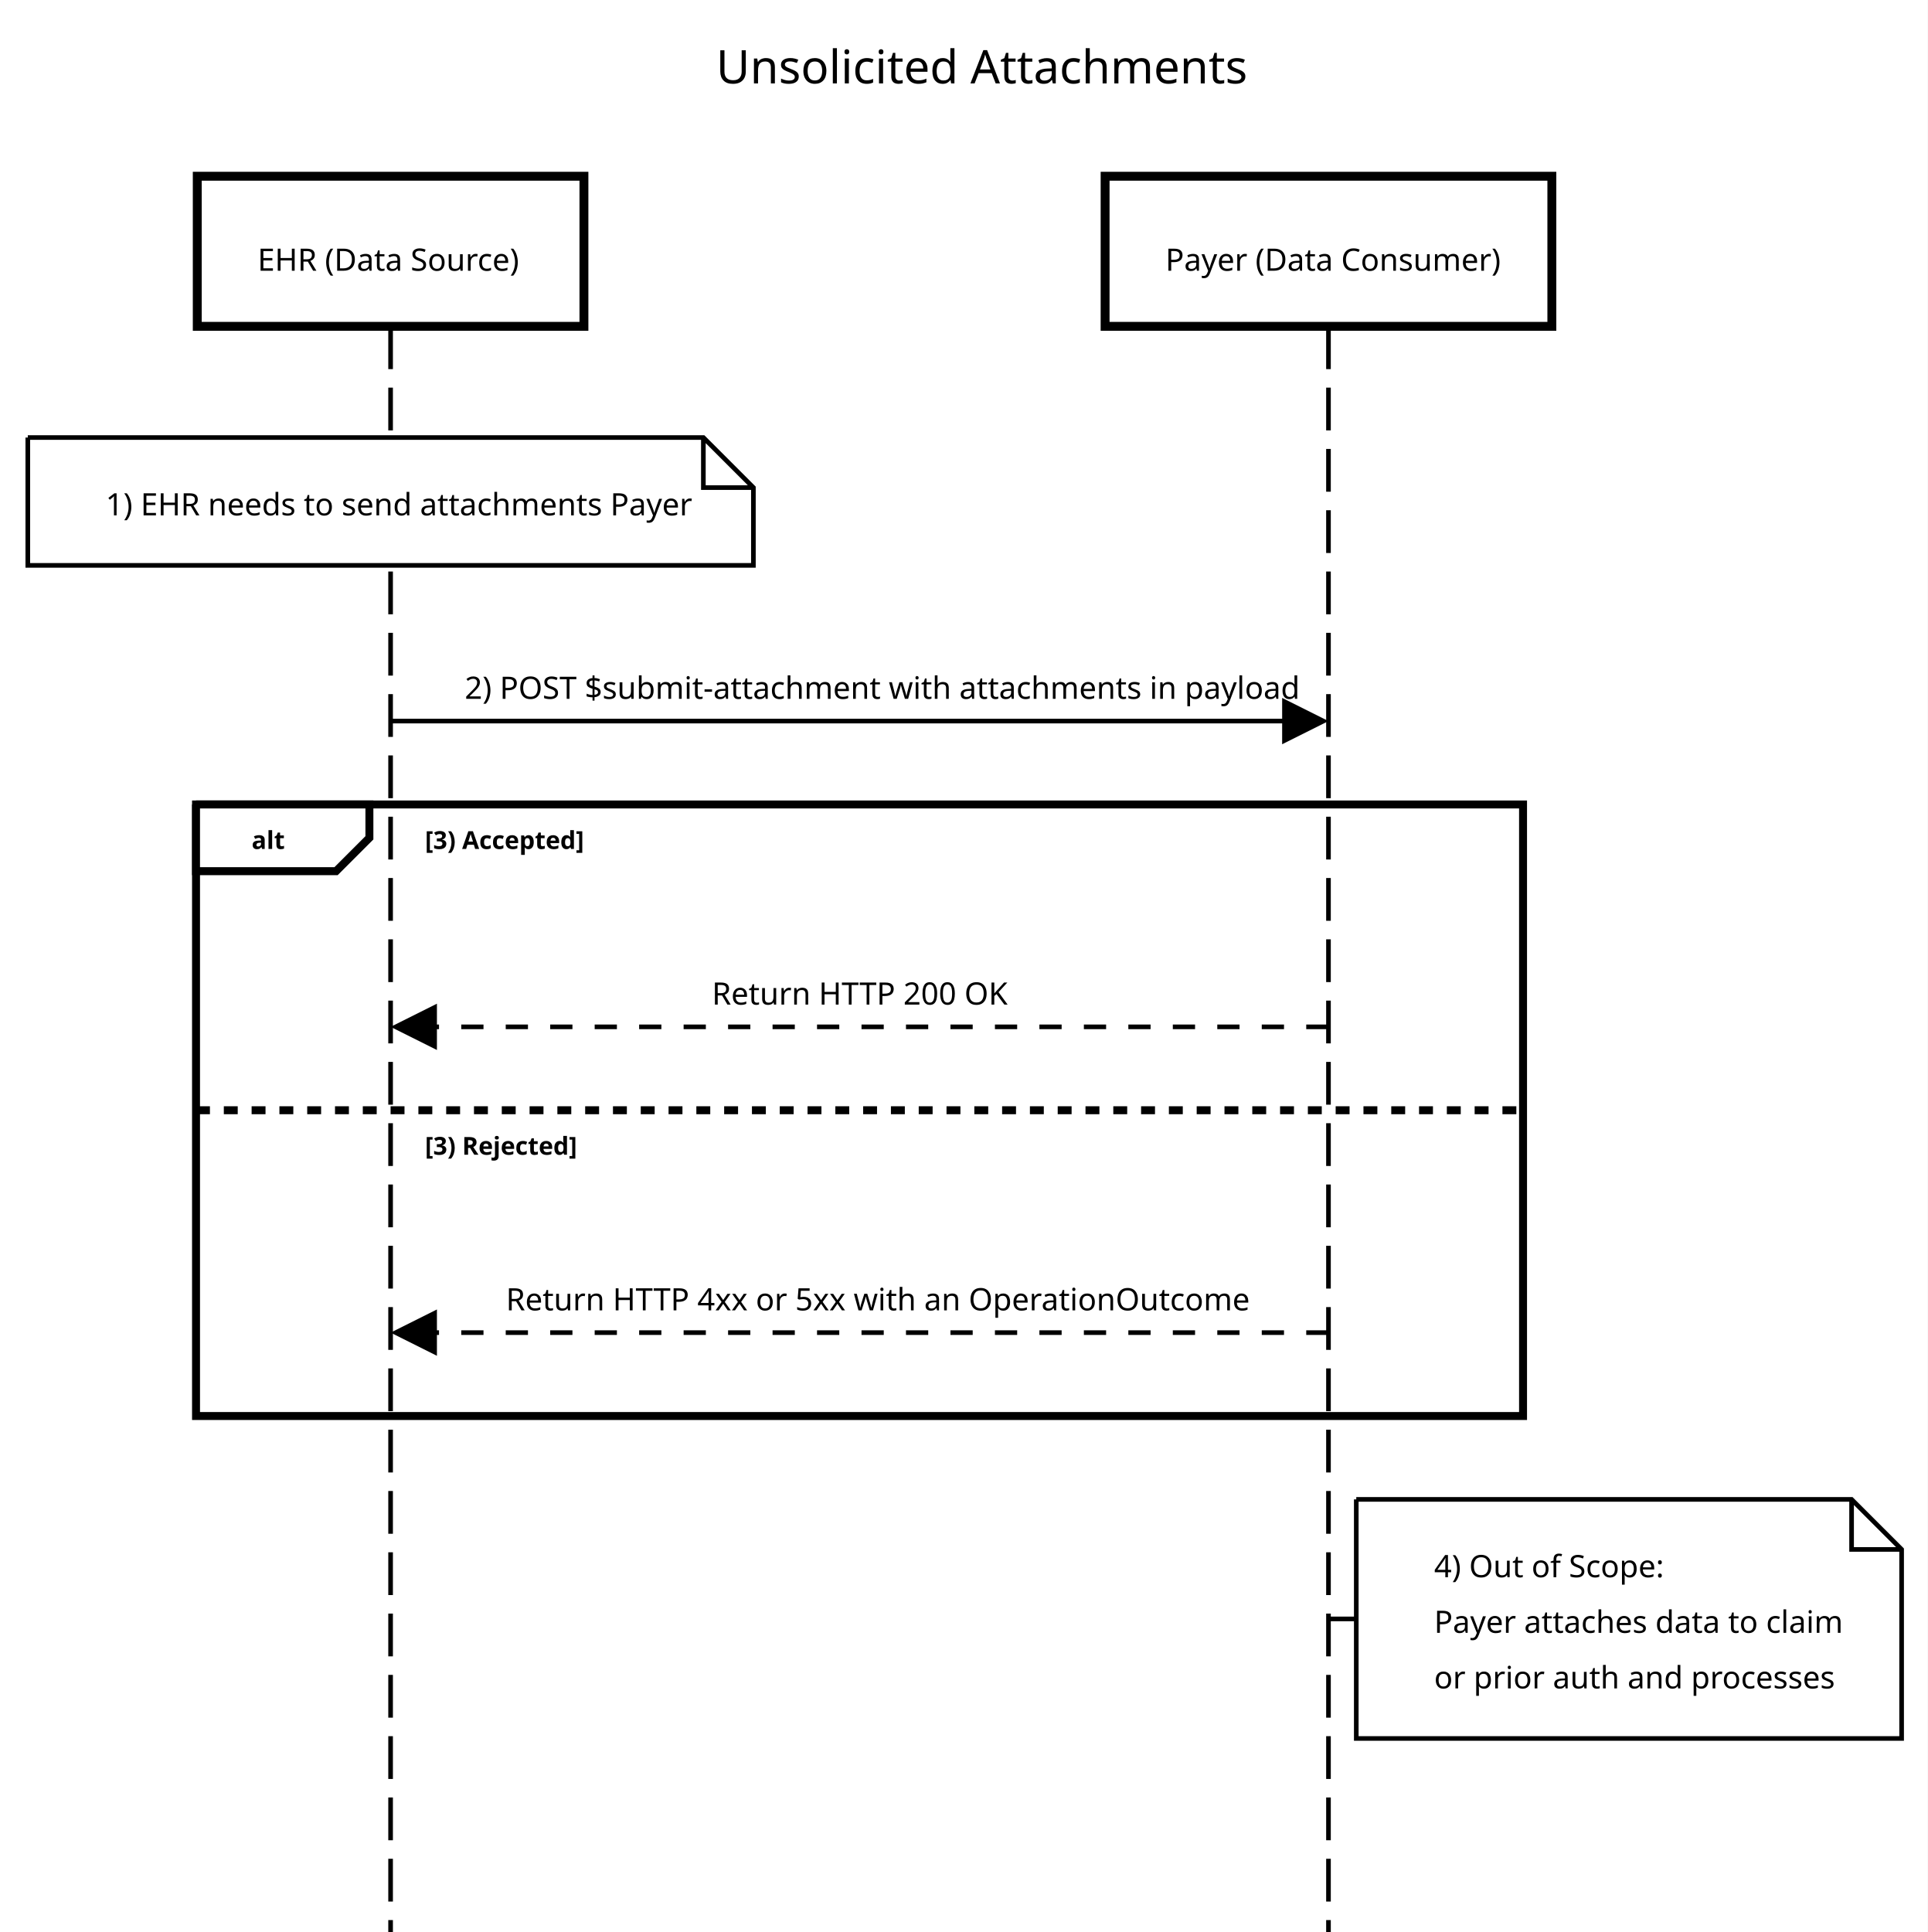
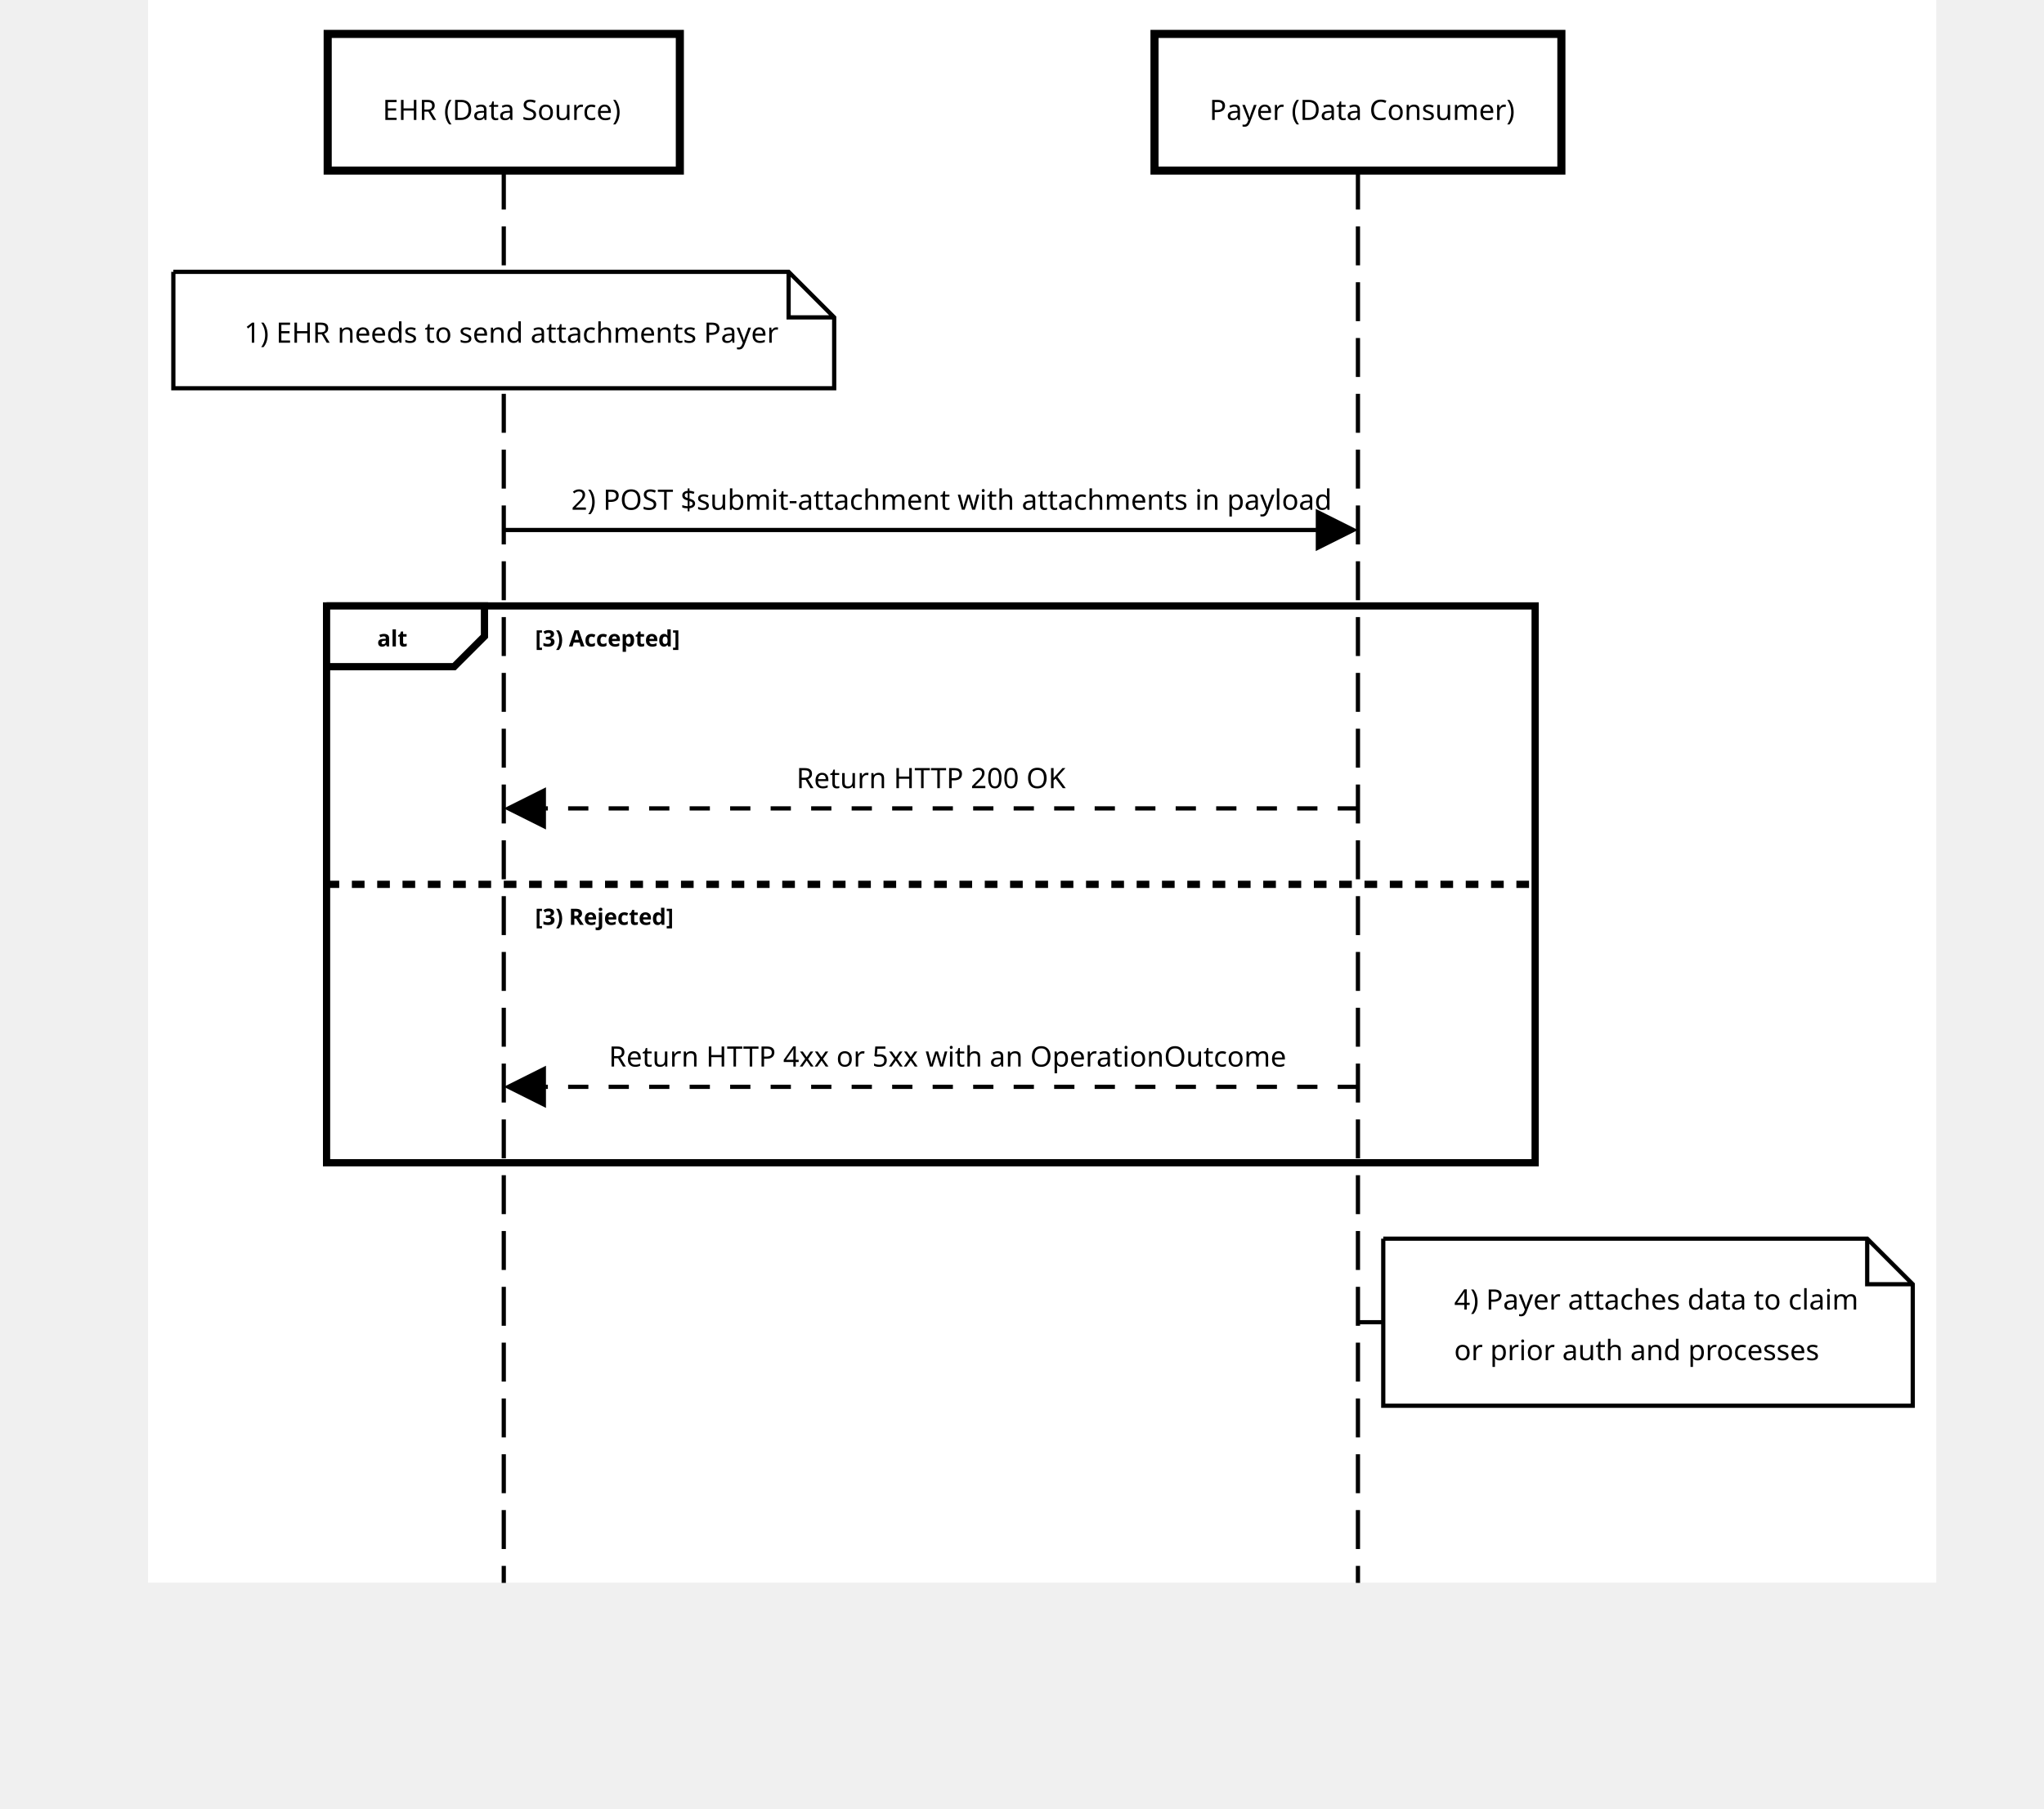
- <svg xmlns="http://www.w3.org/2000/svg" version="1.1" width="915" height="917">
+ <svg xmlns="http://www.w3.org/2000/svg" version="1.1" width="932" height="825" viewBox="0.0 0.0 911.0 943.0">
  <defs />
  <g>
    <g />
    <g />
    <g />
    <g />
    <g />
    <g />
-     <g />
    <g>
-       <rect fill="white" stroke="none" x="0" y="0" width="915" height="917" />
-     </g>
-     <g>
-       <text fill="black" stroke="none" font-family="sans-serif" font-size="16.5pt" font-style="normal" font-weight="normal" text-decoration="normal" x="339.921" y="39.581" text-anchor="start" dominant-baseline="alphabetic" xml:space="preserve">Unsolicited Attachments</text>
+       <rect fill="white" stroke="none" x="0" y="0" width="932" height="825" />
    </g>
    <g />
    <g>
-       <path fill="none" stroke="black" paint-order="fill stroke markers" d=" M 185.405 154.895 L 185.405 917.498" stroke-miterlimit="10" stroke-width="2.199" stroke-dasharray="20.298,8.796" />
-       <path fill="none" stroke="black" paint-order="fill stroke markers" d=" M 630.589 154.895 L 630.589 917.498" stroke-miterlimit="10" stroke-width="2.199" stroke-dasharray="20.298,8.796" />
+       <path fill="none" stroke="black" paint-order="fill stroke markers" d=" M 185.405 88.926 L 185.405 825.141" stroke-miterlimit="10" stroke-width="2.199" stroke-dasharray="20.298,8.796" />
+       <path fill="none" stroke="black" paint-order="fill stroke markers" d=" M 630.589 88.926 L 630.589 825.141" stroke-miterlimit="10" stroke-width="2.199" stroke-dasharray="20.298,8.796" />
    </g>
    <g>
      <path fill="none" stroke="none" />
      <g>
-         <path fill="white" stroke="black" paint-order="fill stroke markers" d=" M 93.635 83.649 L 277.174 83.649 L 277.174 154.895 L 93.635 154.895 L 93.635 83.649 Z" stroke-miterlimit="10" stroke-width="4.222" stroke-dasharray="" />
+         <path fill="white" stroke="black" paint-order="fill stroke markers" d=" M 93.635 17.68 L 277.174 17.68 L 277.174 88.926 L 93.635 88.926 L 93.635 17.68 Z" stroke-miterlimit="10" stroke-width="4.222" stroke-dasharray="" />
      </g>
      <g>
        <g />
-         <text fill="black" stroke="none" font-family="sans-serif" font-size="11pt" font-style="normal" font-weight="normal" text-decoration="normal" x="122.266" y="128.508" text-anchor="start" dominant-baseline="alphabetic" xml:space="preserve">EHR (Data Source)</text>
+         <text fill="black" stroke="none" font-family="sans-serif" font-size="11pt" font-style="normal" font-weight="normal" text-decoration="normal" x="122.266" y="62.539" text-anchor="start" dominant-baseline="alphabetic" xml:space="preserve">EHR (Data Source)</text>
      </g>
      <path fill="none" stroke="none" />
      <g>
-         <path fill="white" stroke="black" paint-order="fill stroke markers" d=" M 524.561 83.649 L 736.618 83.649 L 736.618 154.895 L 524.561 154.895 L 524.561 83.649 Z" stroke-miterlimit="10" stroke-width="4.222" stroke-dasharray="" />
+         <path fill="white" stroke="black" paint-order="fill stroke markers" d=" M 524.561 17.68 L 736.618 17.68 L 736.618 88.926 L 524.561 88.926 L 524.561 17.68 Z" stroke-miterlimit="10" stroke-width="4.222" stroke-dasharray="" />
      </g>
      <g>
        <g />
-         <text fill="black" stroke="none" font-family="sans-serif" font-size="11pt" font-style="normal" font-weight="normal" text-decoration="normal" x="553.191" y="128.508" text-anchor="start" dominant-baseline="alphabetic" xml:space="preserve">Payer (Data Consumer)</text>
+         <text fill="black" stroke="none" font-family="sans-serif" font-size="11pt" font-style="normal" font-weight="normal" text-decoration="normal" x="553.191" y="62.539" text-anchor="start" dominant-baseline="alphabetic" xml:space="preserve">Payer (Data Consumer)</text>
      </g>
    </g>
    <g>
-       <path fill="white" stroke="black" paint-order="fill stroke markers" d=" M 13.194 207.671 L 333.867 207.671 L 357.616 231.42 L 357.616 268.362 L 13.194 268.362 L 13.194 207.671 M 333.867 207.671 L 333.867 231.42 L 357.616 231.42" stroke-miterlimit="10" stroke-width="2.199" stroke-dasharray="" />
+       <path fill="white" stroke="black" paint-order="fill stroke markers" d=" M 13.194 141.702 L 333.867 141.702 L 357.616 165.45 L 357.616 202.393 L 13.194 202.393 L 13.194 141.702 M 333.867 141.702 L 333.867 165.45 L 357.616 165.45" stroke-miterlimit="10" stroke-width="2.199" stroke-dasharray="" />
      <g>
-         <text fill="black" stroke="none" font-family="sans-serif" font-size="11pt" font-style="normal" font-weight="normal" text-decoration="normal" x="50.137" y="244.613" text-anchor="start" dominant-baseline="alphabetic" xml:space="preserve">1) EHR needs to send attachments Payer</text>
+         <text fill="black" stroke="none" font-family="sans-serif" font-size="11pt" font-style="normal" font-weight="normal" text-decoration="normal" x="50.137" y="178.644" text-anchor="start" dominant-baseline="alphabetic" xml:space="preserve">1) EHR needs to send attachments Payer</text>
      </g>
      <g>
        <g>
-           <rect fill="white" stroke="none" x="216.63" y="307.944" width="382.734" height="34.304" />
+           <rect fill="white" stroke="none" x="216.63" y="241.975" width="382.734" height="34.304" />
        </g>
-         <text fill="black" stroke="none" font-family="sans-serif" font-size="11pt" font-style="normal" font-weight="normal" text-decoration="normal" x="220.588" y="331.693" text-anchor="start" dominant-baseline="alphabetic" xml:space="preserve">2) POST $submit-attachment with attachments in payload</text>
+         <text fill="black" stroke="none" font-family="sans-serif" font-size="11pt" font-style="normal" font-weight="normal" text-decoration="normal" x="220.588" y="265.723" text-anchor="start" dominant-baseline="alphabetic" xml:space="preserve">2) POST $submit-attachment with attachments in payload</text>
      </g>
      <g>
-         <path fill="none" stroke="black" paint-order="fill stroke markers" d=" M 185.405 342.248 L 608.863 342.248" stroke-miterlimit="10" stroke-width="2.199" stroke-dasharray="" />
-         <g transform="translate(630.5893,342.2476) translate(-630.5893,-342.2476)">
-           <path fill="black" stroke="none" paint-order="stroke fill markers" d=" M 608.6 331.253 L 630.589 342.248 L 608.6 353.242 Z" />
+         <path fill="none" stroke="black" paint-order="fill stroke markers" d=" M 185.405 276.279 L 608.863 276.279" stroke-miterlimit="10" stroke-width="2.199" stroke-dasharray="" />
+         <g transform="translate(630.5893,276.2785) translate(-630.5893,-276.2785)">
+           <path fill="black" stroke="none" paint-order="stroke fill markers" d=" M 608.6 265.284 L 630.589 276.279 L 608.6 287.273 Z" />
        </g>
      </g>
      <g>
        <g>
-           <rect fill="white" stroke="none" x="333.971" y="453.076" width="148.052" height="34.304" />
+           <rect fill="white" stroke="none" x="333.971" y="387.107" width="148.052" height="34.304" />
        </g>
-         <text fill="black" stroke="none" font-family="sans-serif" font-size="11pt" font-style="normal" font-weight="normal" text-decoration="normal" x="337.929" y="476.825" text-anchor="start" dominant-baseline="alphabetic" xml:space="preserve">Return HTTP 200 OK</text>
+         <text fill="black" stroke="none" font-family="sans-serif" font-size="11pt" font-style="normal" font-weight="normal" text-decoration="normal" x="337.929" y="410.855" text-anchor="start" dominant-baseline="alphabetic" xml:space="preserve">Return HTTP 200 OK</text>
      </g>
      <g>
-         <path fill="none" stroke="black" paint-order="fill stroke markers" d=" M 630.589 487.38 L 207.131 487.38" stroke-miterlimit="10" stroke-width="2.199" stroke-dasharray="10.555" />
-         <g transform="translate(185.4049,487.3796) translate(-185.4049,-487.3796)">
-           <path fill="black" stroke="none" paint-order="stroke fill markers" d=" M 207.395 476.385 L 185.405 487.38 L 207.395 498.374 Z" />
+         <path fill="none" stroke="black" paint-order="fill stroke markers" d=" M 630.589 421.411 L 207.131 421.411" stroke-miterlimit="10" stroke-width="2.199" stroke-dasharray="10.555" />
+         <g transform="translate(185.4049,421.4105) translate(-185.4049,-421.4105)">
+           <path fill="black" stroke="none" paint-order="stroke fill markers" d=" M 207.395 410.416 L 185.405 421.411 L 207.395 432.405 Z" />
        </g>
      </g>
      <g>
        <g>
-           <rect fill="white" stroke="none" x="236.197" y="598.208" width="343.6" height="34.304" />
+           <rect fill="white" stroke="none" x="236.197" y="532.239" width="343.6" height="34.304" />
        </g>
-         <text fill="black" stroke="none" font-family="sans-serif" font-size="11pt" font-style="normal" font-weight="normal" text-decoration="normal" x="240.155" y="621.957" text-anchor="start" dominant-baseline="alphabetic" xml:space="preserve">Return HTTP 4xx or 5xx with an OperationOutcome</text>
+         <text fill="black" stroke="none" font-family="sans-serif" font-size="11pt" font-style="normal" font-weight="normal" text-decoration="normal" x="240.155" y="555.987" text-anchor="start" dominant-baseline="alphabetic" xml:space="preserve">Return HTTP 4xx or 5xx with an OperationOutcome</text>
      </g>
      <g>
-         <path fill="none" stroke="black" paint-order="fill stroke markers" d=" M 630.589 632.512 L 207.131 632.512" stroke-miterlimit="10" stroke-width="2.199" stroke-dasharray="10.555" />
-         <g transform="translate(185.4049,632.5116) translate(-185.4049,-632.5116)">
-           <path fill="black" stroke="none" paint-order="stroke fill markers" d=" M 207.395 621.517 L 185.405 632.512 L 207.395 643.506 Z" />
+         <path fill="none" stroke="black" paint-order="fill stroke markers" d=" M 630.589 566.543 L 207.131 566.543" stroke-miterlimit="10" stroke-width="2.199" stroke-dasharray="10.555" />
+         <g transform="translate(185.4049,566.5425) translate(-185.4049,-566.5425)">
+           <path fill="black" stroke="none" paint-order="stroke fill markers" d=" M 207.395 555.548 L 185.405 566.543 L 207.395 577.537 Z" />
        </g>
      </g>
-       <path fill="white" stroke="black" paint-order="fill stroke markers" d=" M 630.589 768.408 L 643.783 768.408 M 643.783 711.675 L 878.894 711.675 L 902.643 735.423 L 902.643 825.141 L 643.783 825.141 L 643.783 711.675 M 878.894 711.675 L 878.894 735.423 L 902.643 735.423" stroke-miterlimit="10" stroke-width="2.199" stroke-dasharray="" />
+       <path fill="white" stroke="black" paint-order="fill stroke markers" d=" M 630.589 689.245 L 643.783 689.245 M 643.783 645.705 L 896.003 645.705 L 919.751 669.454 L 919.751 732.785 L 643.783 732.785 L 643.783 645.705 M 896.003 645.705 L 896.003 669.454 L 919.751 669.454" stroke-miterlimit="10" stroke-width="2.199" stroke-dasharray="" />
      <g>
-         <text fill="black" stroke="none" font-family="sans-serif" font-size="11pt" font-style="normal" font-weight="normal" text-decoration="normal" x="680.726" y="748.617" text-anchor="start" dominant-baseline="alphabetic" xml:space="preserve">4) Out of Scope:</text>
-         <text fill="black" stroke="none" font-family="sans-serif" font-size="11pt" font-style="normal" font-weight="normal" text-decoration="normal" x="680.726" y="775.005" text-anchor="start" dominant-baseline="alphabetic" xml:space="preserve">Payer attaches data to claim</text>
-         <text fill="black" stroke="none" font-family="sans-serif" font-size="11pt" font-style="normal" font-weight="normal" text-decoration="normal" x="680.726" y="801.393" text-anchor="start" dominant-baseline="alphabetic" xml:space="preserve">or prior auth and processes</text>
+         <text fill="black" stroke="none" font-family="sans-serif" font-size="11pt" font-style="normal" font-weight="normal" text-decoration="normal" x="680.726" y="682.648" text-anchor="start" dominant-baseline="alphabetic" xml:space="preserve">4) Payer attaches data to claim</text>
+         <text fill="black" stroke="none" font-family="sans-serif" font-size="11pt" font-style="normal" font-weight="normal" text-decoration="normal" x="680.726" y="709.036" text-anchor="start" dominant-baseline="alphabetic" xml:space="preserve">or prior auth and processes</text>
      </g>
      <g>
        <g />
-         <path fill="none" stroke="black" paint-order="fill stroke markers" d=" M 93.048 381.829 L 722.946 381.829 L 722.946 672.093 L 93.048 672.093 L 93.048 381.829 Z" stroke-miterlimit="10" stroke-width="3.77" stroke-dasharray="" />
-         <path fill="white" stroke="black" paint-order="fill stroke markers" d=" M 93.048 381.829 L 93.048 413.494 L 159.512 413.494 L 175.345 397.662 L 175.345 381.829 L 93.048 381.829" stroke-miterlimit="10" stroke-width="3.77" stroke-dasharray="" />
-         <text fill="black" stroke="none" font-family="sans-serif" font-size="8.8pt" font-style="normal" font-weight="bold" text-decoration="normal" x="119.436" y="402.939" text-anchor="start" dominant-baseline="alphabetic" xml:space="preserve">alt</text>
-         <text fill="black" stroke="none" font-family="sans-serif" font-size="8.8pt" font-style="normal" font-weight="bold" text-decoration="normal" x="201.732" y="402.939" text-anchor="start" dominant-baseline="alphabetic" xml:space="preserve">[3) Accepted]</text>
+         <path fill="none" stroke="black" paint-order="fill stroke markers" d=" M 93.048 315.86 L 722.946 315.86 L 722.946 606.124 L 93.048 606.124 L 93.048 315.86 Z" stroke-miterlimit="10" stroke-width="3.77" stroke-dasharray="" />
+         <path fill="white" stroke="black" paint-order="fill stroke markers" d=" M 93.048 315.86 L 93.048 347.525 L 159.512 347.525 L 175.345 331.693 L 175.345 315.86 L 93.048 315.86" stroke-miterlimit="10" stroke-width="3.77" stroke-dasharray="" />
+         <text fill="black" stroke="none" font-family="sans-serif" font-size="8.8pt" font-style="normal" font-weight="bold" text-decoration="normal" x="119.436" y="336.97" text-anchor="start" dominant-baseline="alphabetic" xml:space="preserve">alt</text>
+         <text fill="black" stroke="none" font-family="sans-serif" font-size="8.8pt" font-style="normal" font-weight="bold" text-decoration="normal" x="201.732" y="336.97" text-anchor="start" dominant-baseline="alphabetic" xml:space="preserve">[3) Accepted]</text>
        <g>
-           <path fill="none" stroke="black" paint-order="fill stroke markers" d=" M 93.048 526.961 L 722.946 526.961" stroke-miterlimit="10" stroke-width="3.77" stroke-dasharray="6.597" />
+           <path fill="none" stroke="black" paint-order="fill stroke markers" d=" M 93.048 460.992 L 722.946 460.992" stroke-miterlimit="10" stroke-width="3.77" stroke-dasharray="6.597" />
        </g>
        <g />
-         <text fill="black" stroke="none" font-family="sans-serif" font-size="8.8pt" font-style="normal" font-weight="bold" text-decoration="normal" x="201.732" y="548.071" text-anchor="start" dominant-baseline="alphabetic" xml:space="preserve">[3) Rejected]</text>
+         <text fill="black" stroke="none" font-family="sans-serif" font-size="8.8pt" font-style="normal" font-weight="bold" text-decoration="normal" x="201.732" y="482.102" text-anchor="start" dominant-baseline="alphabetic" xml:space="preserve">[3) Rejected]</text>
      </g>
      <g />
    </g>
    <g />
    <g />
  </g>
</svg>
